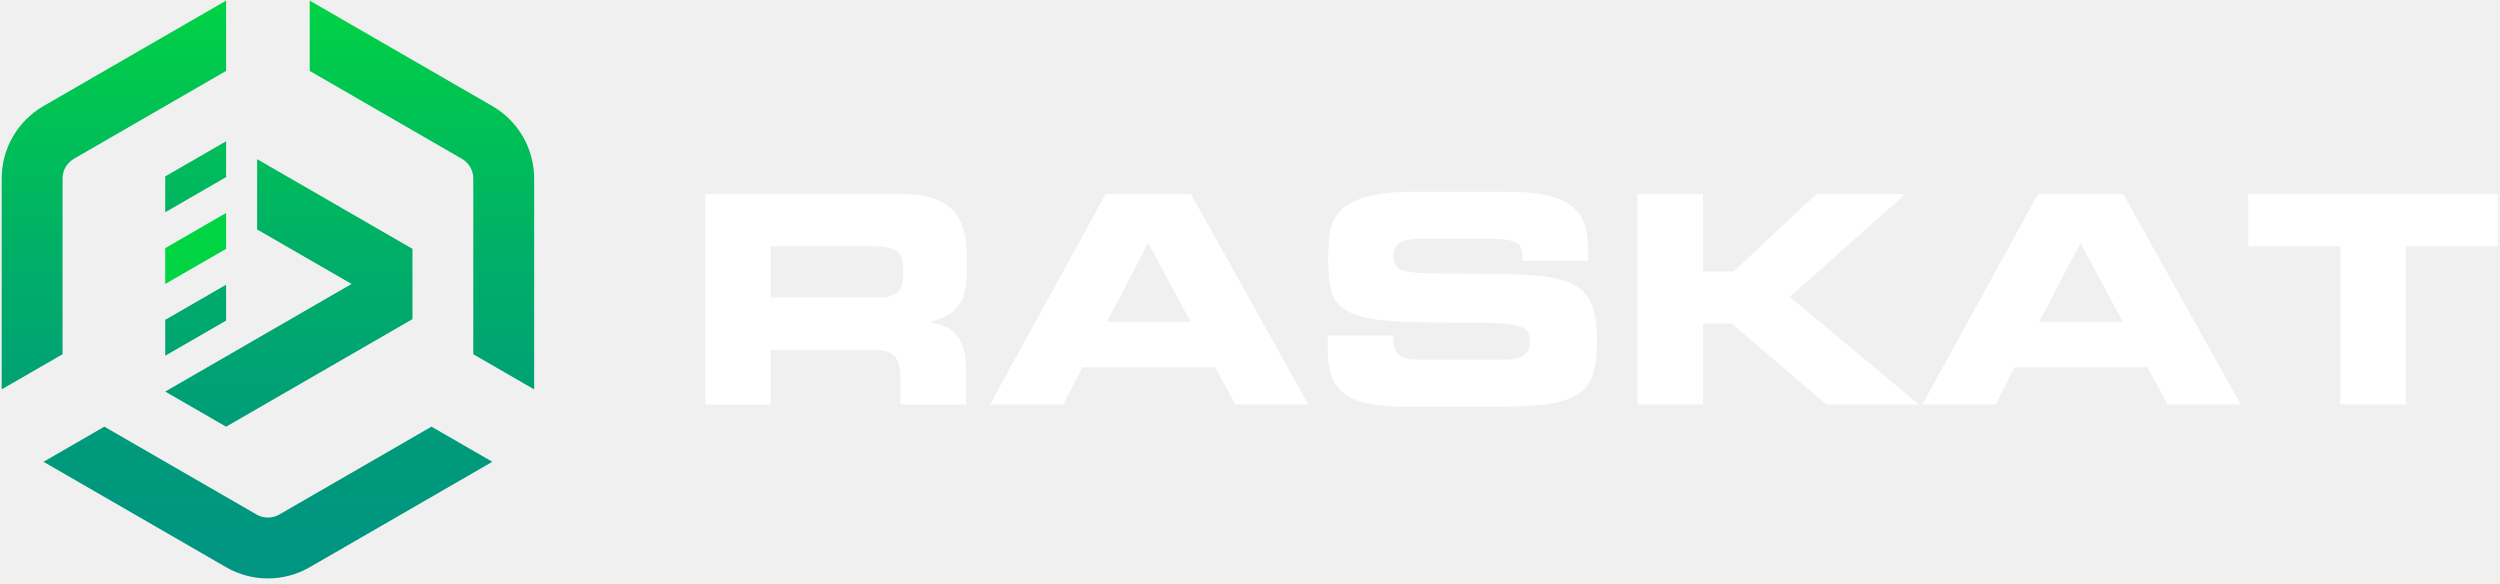
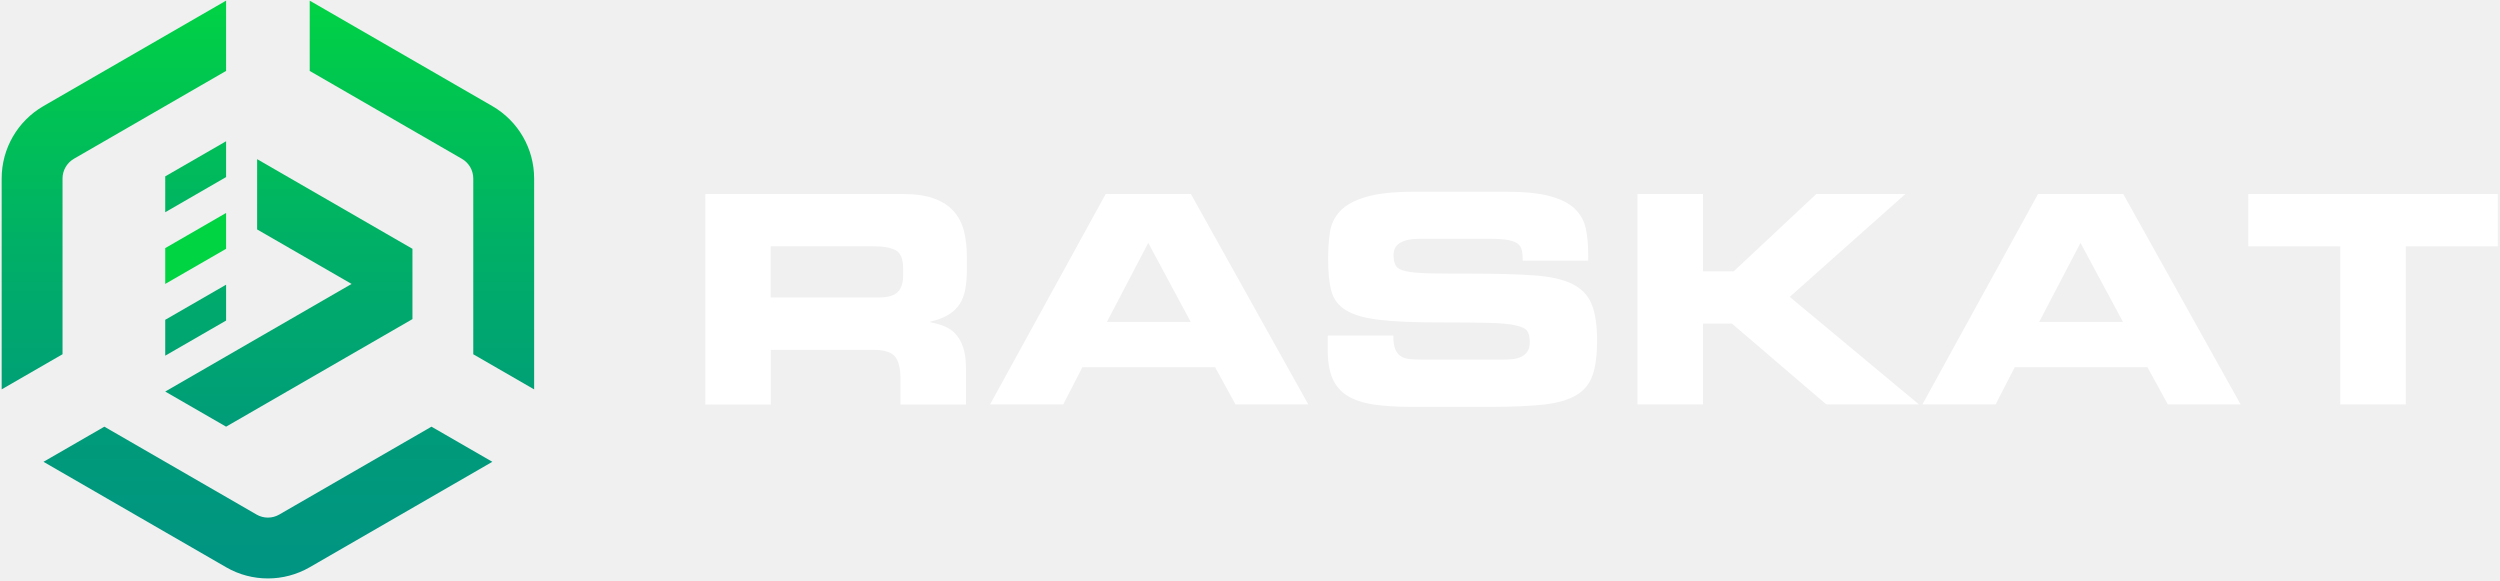
- <svg xmlns="http://www.w3.org/2000/svg" width="300" height="70" viewBox="0 0 300 70" fill="none">
-   <g clip-path="url(#clip0_718_19960)">
-     <path d="M84.629 23.285H108.338C109.844 23.285 111.101 23.464 112.094 23.829C113.081 24.193 113.868 24.695 114.444 25.35C115.02 26.005 115.426 26.781 115.669 27.7C115.902 28.614 116.023 29.649 116.023 30.79V32.396C116.023 33.236 115.966 33.991 115.844 34.662C115.723 35.343 115.506 35.924 115.189 36.441C114.872 36.949 114.423 37.392 113.847 37.746C113.272 38.111 112.532 38.391 111.634 38.602V38.67C112.231 38.787 112.78 38.94 113.298 39.146C113.816 39.341 114.27 39.653 114.661 40.07C115.047 40.487 115.358 41.031 115.58 41.691C115.802 42.352 115.918 43.207 115.918 44.253V48.547H108.059V45.51C108.059 44.184 107.826 43.271 107.372 42.753C106.918 42.246 106.073 41.987 104.842 41.987H92.499V48.547H84.639V23.29H84.651L84.629 23.285ZM92.483 35.697H105.476C106.533 35.697 107.283 35.486 107.721 35.052C108.159 34.619 108.375 33.959 108.375 33.051V32.211C108.375 31.091 108.085 30.378 107.504 30.045C106.928 29.723 106.015 29.554 104.758 29.554H92.483V35.697Z" fill="white" />
-     <path d="M132.682 23.285H142.907L156.993 48.531H148.257L145.812 44.068H129.888L127.59 48.531H118.807L132.682 23.285ZM132.83 38.633H142.886L137.789 29.148L132.83 38.633Z" fill="white" />
-     <path d="M159.339 40.264H167.198C167.198 40.945 167.267 41.468 167.414 41.848C167.552 42.228 167.768 42.524 168.053 42.72C168.339 42.915 168.693 43.042 169.11 43.084C169.532 43.137 170.034 43.153 170.599 43.153H180.222C180.645 43.153 181.057 43.137 181.464 43.1C181.865 43.068 182.219 42.973 182.536 42.82C182.853 42.667 183.106 42.456 183.296 42.176C183.487 41.896 183.576 41.515 183.576 41.024C183.576 40.464 183.476 40.042 183.275 39.736C183.075 39.429 182.605 39.202 181.86 39.038C181.12 38.875 180.011 38.774 178.538 38.742C177.064 38.711 175.062 38.69 172.538 38.69C169.585 38.69 167.24 38.589 165.497 38.378C163.749 38.167 162.423 37.786 161.509 37.227C160.596 36.667 160.02 35.896 159.761 34.913C159.502 33.931 159.376 32.658 159.376 31.095C159.376 29.959 159.444 28.887 159.587 27.904C159.724 26.922 160.136 26.061 160.807 25.343C161.478 24.619 162.513 24.054 163.907 23.637C165.302 23.22 167.23 23.008 169.712 23.008H180.682C182.943 23.008 184.733 23.188 186.043 23.552C187.353 23.917 188.34 24.424 189.011 25.089C189.682 25.75 190.115 26.542 190.3 27.44C190.49 28.348 190.585 29.357 190.585 30.477V31.285H182.726C182.726 30.82 182.7 30.429 182.636 30.096C182.578 29.774 182.425 29.505 182.182 29.288C181.934 29.077 181.553 28.924 181.031 28.813C180.513 28.713 179.8 28.66 178.907 28.66H170.203C169.311 28.66 168.587 28.813 168.043 29.125C167.499 29.436 167.224 29.933 167.224 30.609C167.224 31.169 167.319 31.591 167.509 31.897C167.7 32.204 168.122 32.426 168.767 32.558C169.416 32.695 170.362 32.779 171.597 32.806C172.839 32.832 174.508 32.838 176.61 32.838C179.657 32.838 182.156 32.906 184.115 33.049C186.069 33.186 187.612 33.54 188.71 34.095C189.825 34.654 190.585 35.468 191.013 36.54C191.436 37.607 191.652 39.059 191.652 40.903C191.652 42.598 191.472 43.966 191.119 45.001C190.765 46.036 190.12 46.845 189.17 47.41C188.224 47.98 186.936 48.361 185.282 48.545C183.629 48.73 181.495 48.825 178.876 48.825H169.353C167.562 48.825 166.031 48.725 164.774 48.529C163.506 48.334 162.476 47.986 161.673 47.484C160.876 46.982 160.279 46.295 159.899 45.408C159.518 44.526 159.328 43.396 159.328 42.022V40.264H159.339Z" fill="white" />
-     <path d="M196.5 23.285H204.359V32.565H208.046L217.954 23.285H228.644L214.769 35.628L230.271 48.531H219.158L207.829 38.834H204.359V48.531H196.5V23.285Z" fill="white" />
-     <path d="M244.563 23.285H254.788L268.874 48.531H260.138L257.693 44.068H241.768L239.471 48.531H230.688L244.563 23.285ZM244.7 38.633H254.756L249.659 29.148L244.7 38.633Z" fill="white" />
-     <path d="M269.8 23.285H299.736V29.559H288.692V48.531H280.833V29.559H269.789V23.285H269.8Z" fill="white" />
-     <path d="M37.168 8.513L55.437 19.061C56.277 19.547 56.795 20.45 56.795 21.416V42.511L64.099 46.726V21.416C64.099 17.835 62.187 14.524 59.087 12.733L37.168 0.078V8.513Z" fill="url(#paint0_linear_718_19960)" />
-     <path d="M51.777 51.199L33.508 61.747C33.096 61.984 32.625 62.111 32.15 62.111C31.675 62.111 31.205 61.984 30.793 61.747L12.523 51.199L5.219 55.414L27.138 68.069C28.691 68.967 30.418 69.41 32.15 69.41C33.883 69.41 35.61 68.962 37.162 68.069L59.081 55.414L51.777 51.199Z" fill="url(#paint1_linear_718_19960)" />
-     <path d="M7.506 42.507V21.412C7.506 20.446 8.029 19.543 8.863 19.057L27.133 8.509V0.074L5.213 12.729C2.113 14.52 0.201 17.831 0.201 21.412V46.722L7.506 42.507Z" fill="url(#paint2_linear_718_19960)" />
-     <path d="M27.133 16.951L19.828 21.166V25.47L27.133 21.25V16.951Z" fill="url(#paint3_linear_718_19960)" />
-     <path d="M27.133 25.554L19.828 29.774V34.074L27.133 29.859V25.554Z" fill="url(#paint4_linear_718_19960)" />
-     <path d="M27.133 34.166L19.828 38.381V42.685L27.133 38.471V34.166Z" fill="url(#paint5_linear_718_19960)" />
-     <path d="M30.856 19.101V27.536L42.191 34.074L19.828 46.988L27.133 51.203L49.495 38.294V29.86L30.856 19.101Z" fill="url(#paint6_linear_718_19960)" />
-   </g>
+ <svg xmlns="http://www.w3.org/2000/svg" width="568" height="132" viewBox="0 0 568 132" fill="none">
+   <path d="M160.23 44.08H205.12C207.97 44.08 210.35 44.42 212.23 45.11C214.1 45.8 215.59 46.75 216.68 47.99C217.77 49.23 218.54 50.7 219 52.44C219.44 54.17 219.67 56.13 219.67 58.29V61.33C219.67 62.92 219.561 64.35 219.331 65.62C219.101 66.91 218.691 68.01 218.091 68.99C217.491 69.95 216.64 70.79 215.55 71.46C214.46 72.15 213.06 72.68 211.36 73.08V73.21C212.49 73.43 213.53 73.72 214.51 74.11C215.49 74.48 216.351 75.07 217.091 75.86C217.821 76.65 218.411 77.68 218.831 78.93C219.251 80.18 219.47 81.8 219.47 83.78V91.91H204.591V86.16C204.591 83.65 204.15 81.92 203.29 80.94C202.43 79.98 200.83 79.49 198.5 79.49H175.13V91.91H160.25V44.09H160.271L160.23 44.08ZM175.1 67.58H199.701C201.701 67.58 203.121 67.18 203.951 66.36C204.781 65.54 205.19 64.29 205.19 62.57V60.98C205.19 58.86 204.64 57.51 203.54 56.88C202.45 56.27 200.721 55.95 198.341 55.95H175.1V67.58Z" fill="white" />
+   <path d="M251.211 44.08H270.571L297.241 91.88H280.701L276.071 83.43H245.921L241.571 91.88H224.941L251.211 44.08ZM251.491 73.14H270.531L260.881 55.18L251.491 73.14Z" fill="white" />
+   <path d="M301.68 76.231H316.56C316.56 77.52 316.69 78.51 316.97 79.231C317.23 79.951 317.64 80.511 318.18 80.881C318.72 81.251 319.39 81.491 320.18 81.571C320.98 81.671 321.93 81.701 323 81.701H341.22C342.02 81.701 342.8 81.671 343.57 81.6C344.33 81.54 345 81.361 345.6 81.071C346.2 80.781 346.68 80.38 347.04 79.85C347.4 79.32 347.57 78.6 347.57 77.671C347.57 76.611 347.38 75.811 347 75.231C346.62 74.65 345.73 74.221 344.32 73.91C342.92 73.6 340.82 73.41 338.03 73.35C335.24 73.29 331.45 73.251 326.67 73.251C321.08 73.251 316.64 73.061 313.34 72.66C310.03 72.26 307.52 71.54 305.79 70.481C304.06 69.421 302.97 67.96 302.48 66.1C301.99 64.24 301.75 61.831 301.75 58.87C301.75 56.721 301.88 54.691 302.15 52.831C302.41 50.971 303.19 49.34 304.46 47.98C305.73 46.611 307.69 45.541 310.33 44.751C312.97 43.961 316.62 43.56 321.32 43.56H342.09C346.37 43.56 349.76 43.901 352.24 44.591C354.72 45.281 356.59 46.24 357.86 47.501C359.13 48.751 359.95 50.251 360.3 51.951C360.66 53.671 360.84 55.581 360.84 57.701V59.23H345.96C345.96 58.35 345.91 57.611 345.79 56.98C345.68 56.37 345.39 55.861 344.93 55.451C344.46 55.051 343.74 54.761 342.75 54.55C341.77 54.361 340.42 54.261 338.73 54.261H322.25C320.56 54.261 319.19 54.551 318.16 55.141C317.13 55.731 316.61 56.671 316.61 57.951C316.61 59.011 316.79 59.811 317.15 60.391C317.51 60.971 318.31 61.391 319.53 61.641C320.76 61.901 322.55 62.06 324.89 62.111C327.24 62.16 330.4 62.17 334.38 62.17C340.15 62.17 344.88 62.301 348.59 62.571C352.29 62.831 355.21 63.501 357.29 64.55C359.4 65.611 360.84 67.15 361.65 69.18C362.45 71.201 362.86 73.951 362.86 77.441C362.86 80.651 362.52 83.241 361.85 85.201C361.18 87.161 359.96 88.691 358.16 89.761C356.37 90.841 353.93 91.561 350.8 91.91C347.67 92.26 343.63 92.441 338.67 92.441H320.64C317.25 92.441 314.35 92.251 311.97 91.881C309.57 91.511 307.62 90.851 306.1 89.901C304.59 88.951 303.46 87.65 302.74 85.971C302.02 84.3 301.66 82.16 301.66 79.561V76.231H301.68Z" fill="white" />
+   <path d="M372.039 44.08H386.919V61.65H393.899L412.659 44.08H432.899L406.629 67.45L435.979 91.88H414.939L393.489 73.52H386.919V91.88H372.039V44.08Z" fill="white" />
+   <path d="M463.04 44.08H482.4L509.069 91.88H492.53L487.9 83.43H457.75L453.4 91.88H436.77L463.04 44.08ZM463.3 73.14H482.339L472.689 55.18L463.3 73.14Z" fill="white" />
+   <path d="M510.821 44.08H567.501V55.96H546.591V91.88H531.711V55.96H510.801V44.08H510.821Z" fill="white" />
+   <path d="M70.367 16.12L104.957 36.09C106.547 37.01 107.527 38.72 107.527 40.55V80.49L121.357 88.47V40.55C121.357 33.77 117.737 27.5 111.867 24.11L70.367 0.15V16.12Z" fill="url(#paint0_linear_413_21746)" />
+   <path d="M98.029 96.941L63.439 116.911C62.659 117.361 61.769 117.601 60.869 117.601C59.969 117.601 59.079 117.361 58.299 116.911L23.709 96.941L9.879 104.921L51.379 128.881C54.319 130.581 57.589 131.421 60.869 131.421C64.149 131.421 67.419 130.571 70.359 128.881L111.859 104.921L98.029 96.941Z" fill="url(#paint1_linear_413_21746)" />
+   <path d="M14.209 80.481V40.541C14.209 38.711 15.199 37.001 16.779 36.081L51.369 16.111V0.141L9.869 24.101C3.999 27.491 0.379 33.761 0.379 40.541V88.461L14.209 80.481Z" fill="url(#paint2_linear_413_21746)" />
+   <path d="M51.369 32.09L37.539 40.07V48.22L51.369 40.23V32.09Z" fill="url(#paint3_linear_413_21746)" />
+   <path d="M51.369 48.379L37.539 56.369V64.509L51.369 56.529V48.379Z" fill="url(#paint4_linear_413_21746)" />
+   <path d="M51.369 64.68L37.539 72.66V80.81L51.369 72.83V64.68Z" fill="url(#paint5_linear_413_21746)" />
+   <path d="M58.419 36.16V52.13L79.879 64.51L37.539 88.96L51.369 96.94L93.709 72.5V56.53L58.419 36.16Z" fill="url(#paint6_linear_413_21746)" />
  <defs>
-     <linearGradient id="paint0_linear_718_19960" x1="50.636" y1="69.3" x2="50.636" y2="-0.598" gradientUnits="userSpaceOnUse">
+     <linearGradient id="paint0_linear_413_21746" x1="95.867" y1="131.21" x2="95.867" y2="-1.13" gradientUnits="userSpaceOnUse">
      <stop stop-color="#009482" />
      <stop offset="0.22" stop-color="#009A7B" />
      <stop offset="0.55" stop-color="#00AE68" />
      <stop offset="0.93" stop-color="#00CD49" />
      <stop offset="1" stop-color="#00D443" />
    </linearGradient>
-     <linearGradient id="paint1_linear_718_19960" x1="32.15" y1="69.299" x2="32.15" y2="-0.598" gradientUnits="userSpaceOnUse">
+     <linearGradient id="paint1_linear_413_21746" x1="60.869" y1="131.211" x2="60.869" y2="-1.129" gradientUnits="userSpaceOnUse">
      <stop stop-color="#009482" />
      <stop offset="0.22" stop-color="#009A7B" />
      <stop offset="0.55" stop-color="#00AE68" />
      <stop offset="0.93" stop-color="#00CD49" />
      <stop offset="1" stop-color="#00D443" />
    </linearGradient>
-     <linearGradient id="paint2_linear_718_19960" x1="13.664" y1="69.302" x2="13.664" y2="-0.596" gradientUnits="userSpaceOnUse">
+     <linearGradient id="paint2_linear_413_21746" x1="25.869" y1="131.211" x2="25.869" y2="-1.129" gradientUnits="userSpaceOnUse">
      <stop stop-color="#009482" />
      <stop offset="0.22" stop-color="#009A7B" />
      <stop offset="0.55" stop-color="#00AE68" />
      <stop offset="0.93" stop-color="#00CD49" />
      <stop offset="1" stop-color="#00D443" />
    </linearGradient>
-     <linearGradient id="paint3_linear_718_19960" x1="23.478" y1="69.303" x2="23.478" y2="-0.595" gradientUnits="userSpaceOnUse">
+     <linearGradient id="paint3_linear_413_21746" x1="44.449" y1="131.21" x2="44.449" y2="-1.13" gradientUnits="userSpaceOnUse">
      <stop stop-color="#009482" />
      <stop offset="0.22" stop-color="#009A7B" />
      <stop offset="0.55" stop-color="#00AE68" />
      <stop offset="0.93" stop-color="#00CD49" />
      <stop offset="1" stop-color="#00D443" />
    </linearGradient>
-     <linearGradient id="paint4_linear_718_19960" x1="23.478" y1="-249.294" x2="23.478" y2="-0.595" gradientUnits="userSpaceOnUse">
+     <linearGradient id="paint4_linear_413_21746" x1="44.449" y1="-472.001" x2="44.449" y2="-1.131" gradientUnits="userSpaceOnUse">
      <stop stop-color="#009482" />
      <stop offset="0.22" stop-color="#009A7B" />
      <stop offset="0.55" stop-color="#00AE68" />
      <stop offset="0.93" stop-color="#00CD49" />
      <stop offset="1" stop-color="#00D443" />
    </linearGradient>
-     <linearGradient id="paint5_linear_718_19960" x1="23.478" y1="69.305" x2="23.478" y2="-0.593" gradientUnits="userSpaceOnUse">
+     <linearGradient id="paint5_linear_413_21746" x1="44.449" y1="131.21" x2="44.449" y2="-1.13" gradientUnits="userSpaceOnUse">
      <stop stop-color="#009482" />
      <stop offset="0.22" stop-color="#009A7B" />
      <stop offset="0.55" stop-color="#00AE68" />
      <stop offset="0.93" stop-color="#00CD49" />
      <stop offset="1" stop-color="#00D443" />
    </linearGradient>
-     <linearGradient id="paint6_linear_718_19960" x1="34.659" y1="69.303" x2="34.659" y2="-0.595" gradientUnits="userSpaceOnUse">
+     <linearGradient id="paint6_linear_413_21746" x1="65.619" y1="131.21" x2="65.619" y2="-1.13" gradientUnits="userSpaceOnUse">
      <stop stop-color="#009482" />
      <stop offset="0.22" stop-color="#009A7B" />
      <stop offset="0.55" stop-color="#00AE68" />
      <stop offset="0.93" stop-color="#00CD49" />
      <stop offset="1" stop-color="#00D443" />
    </linearGradient>
-     <clipPath id="clip0_718_19960">
-       <rect width="300" height="69.718" fill="white" />
-     </clipPath>
  </defs>
</svg>
